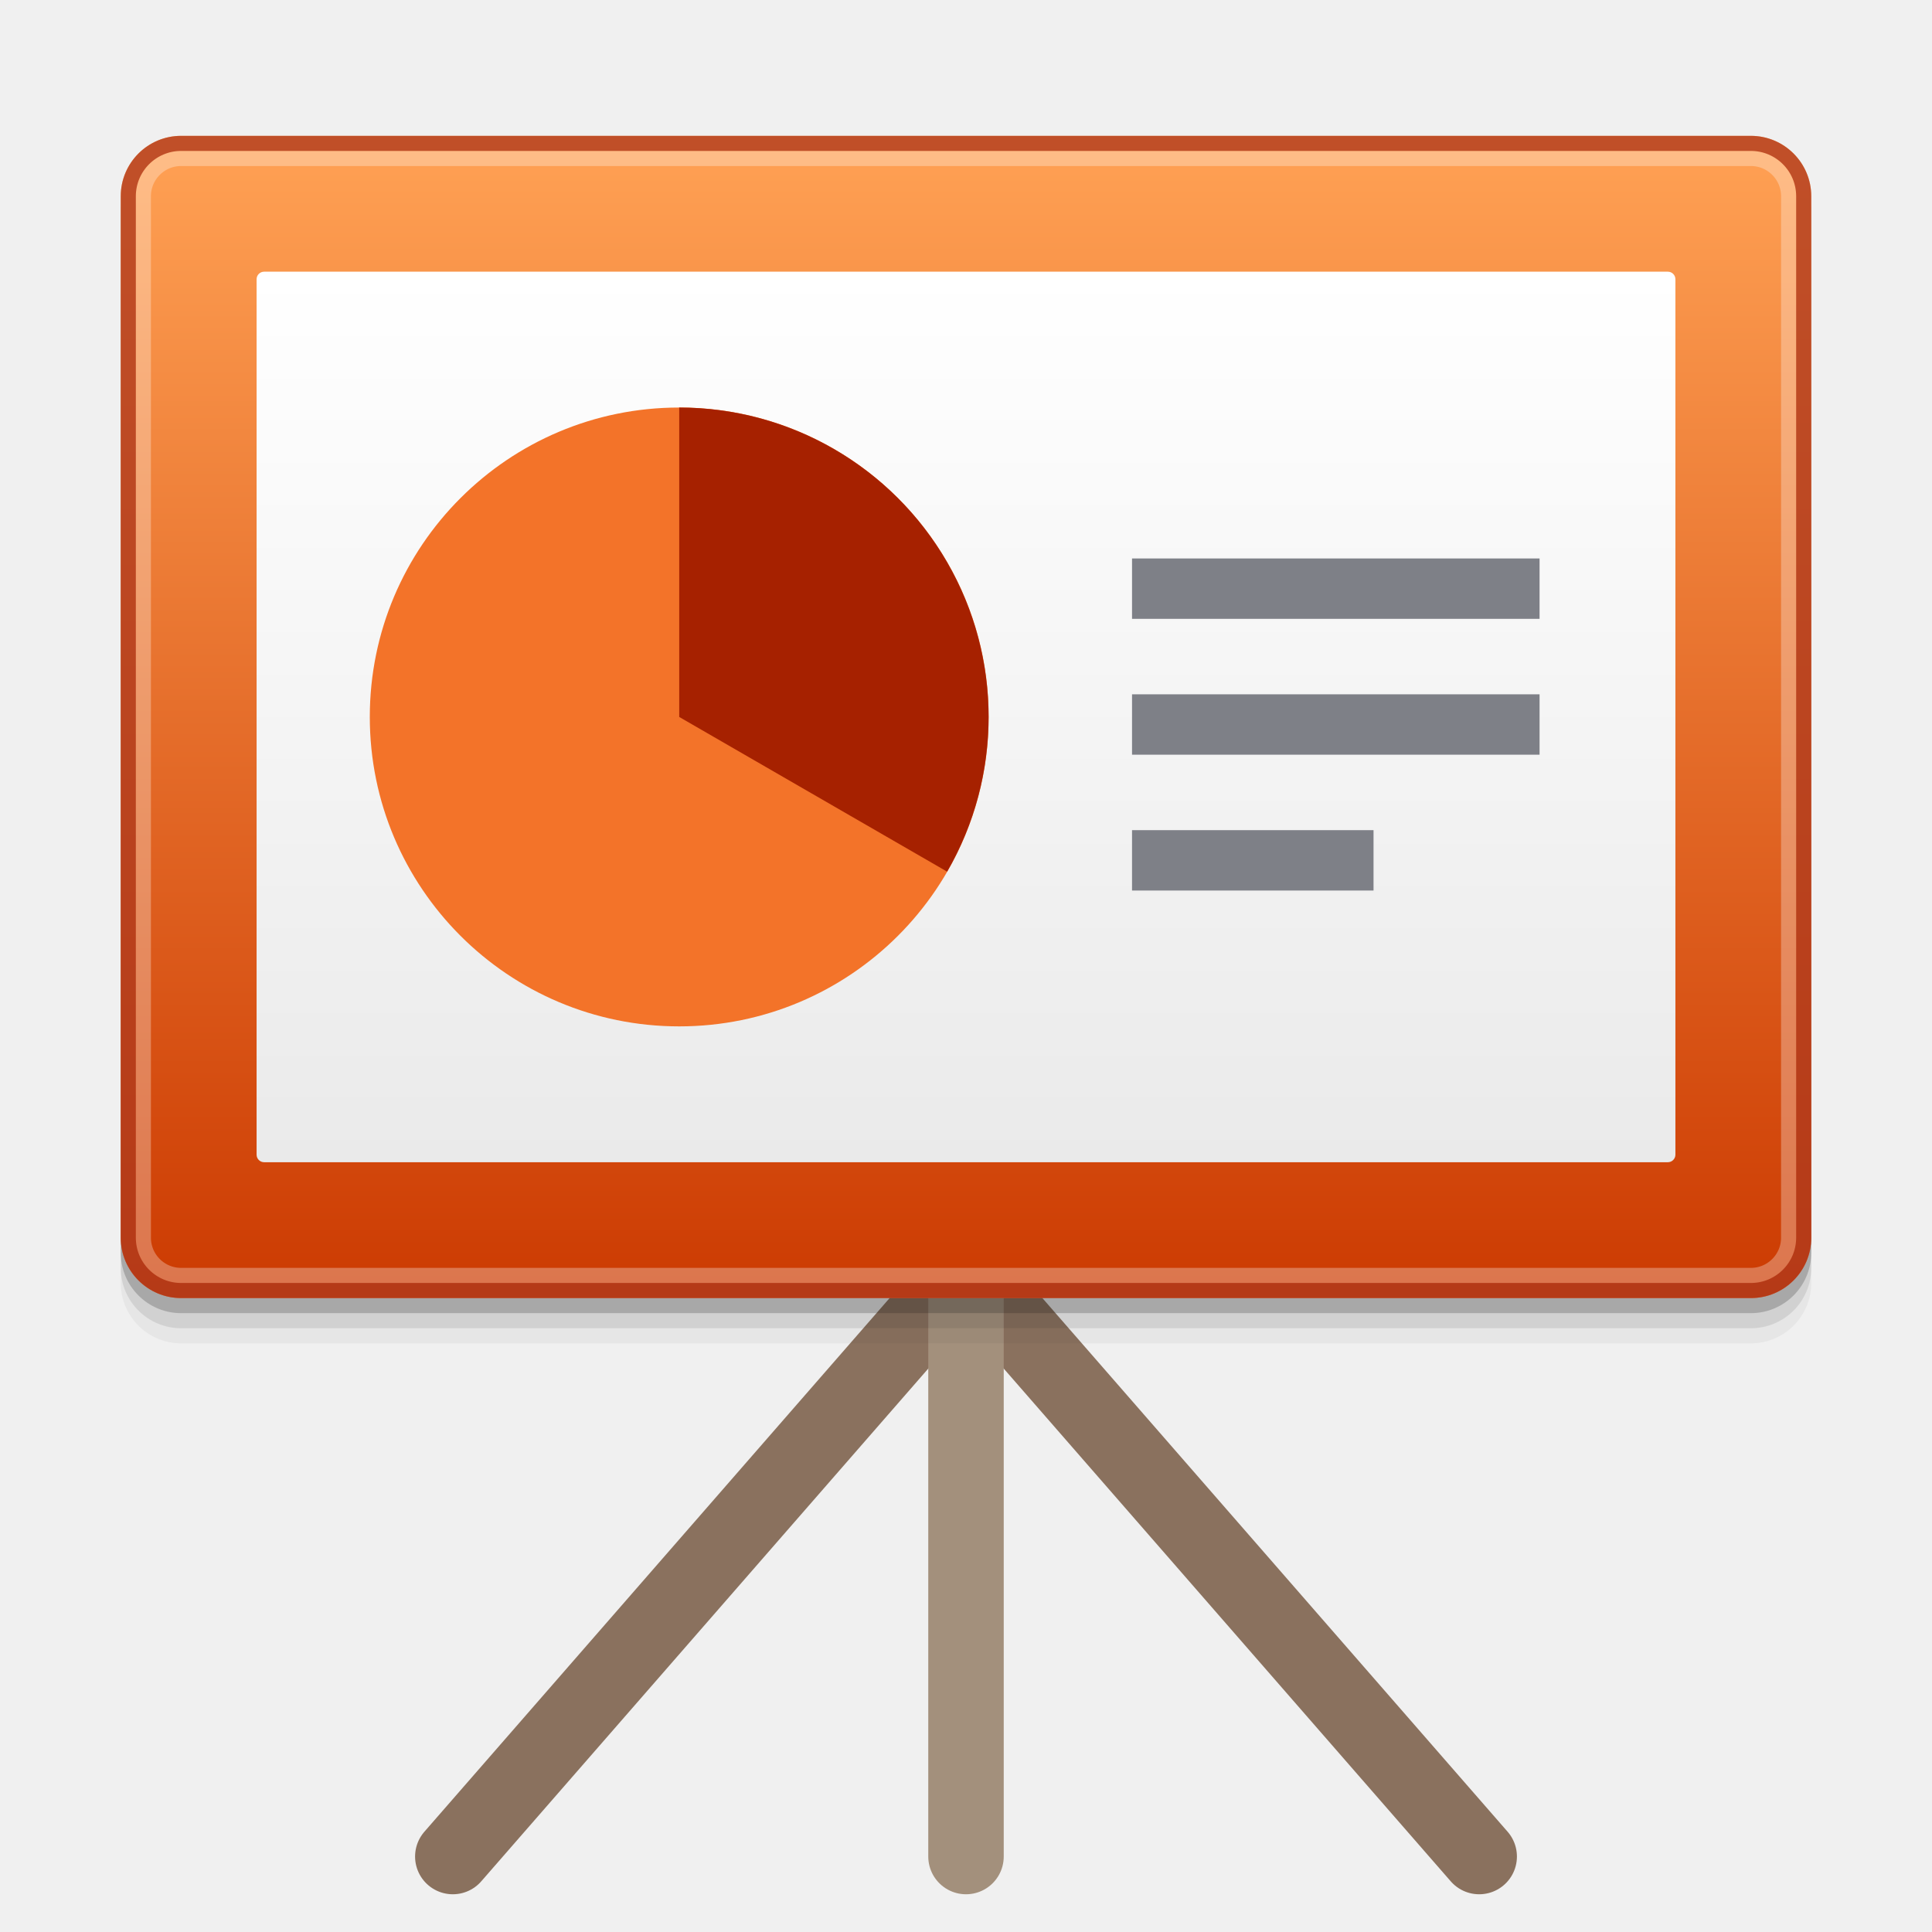
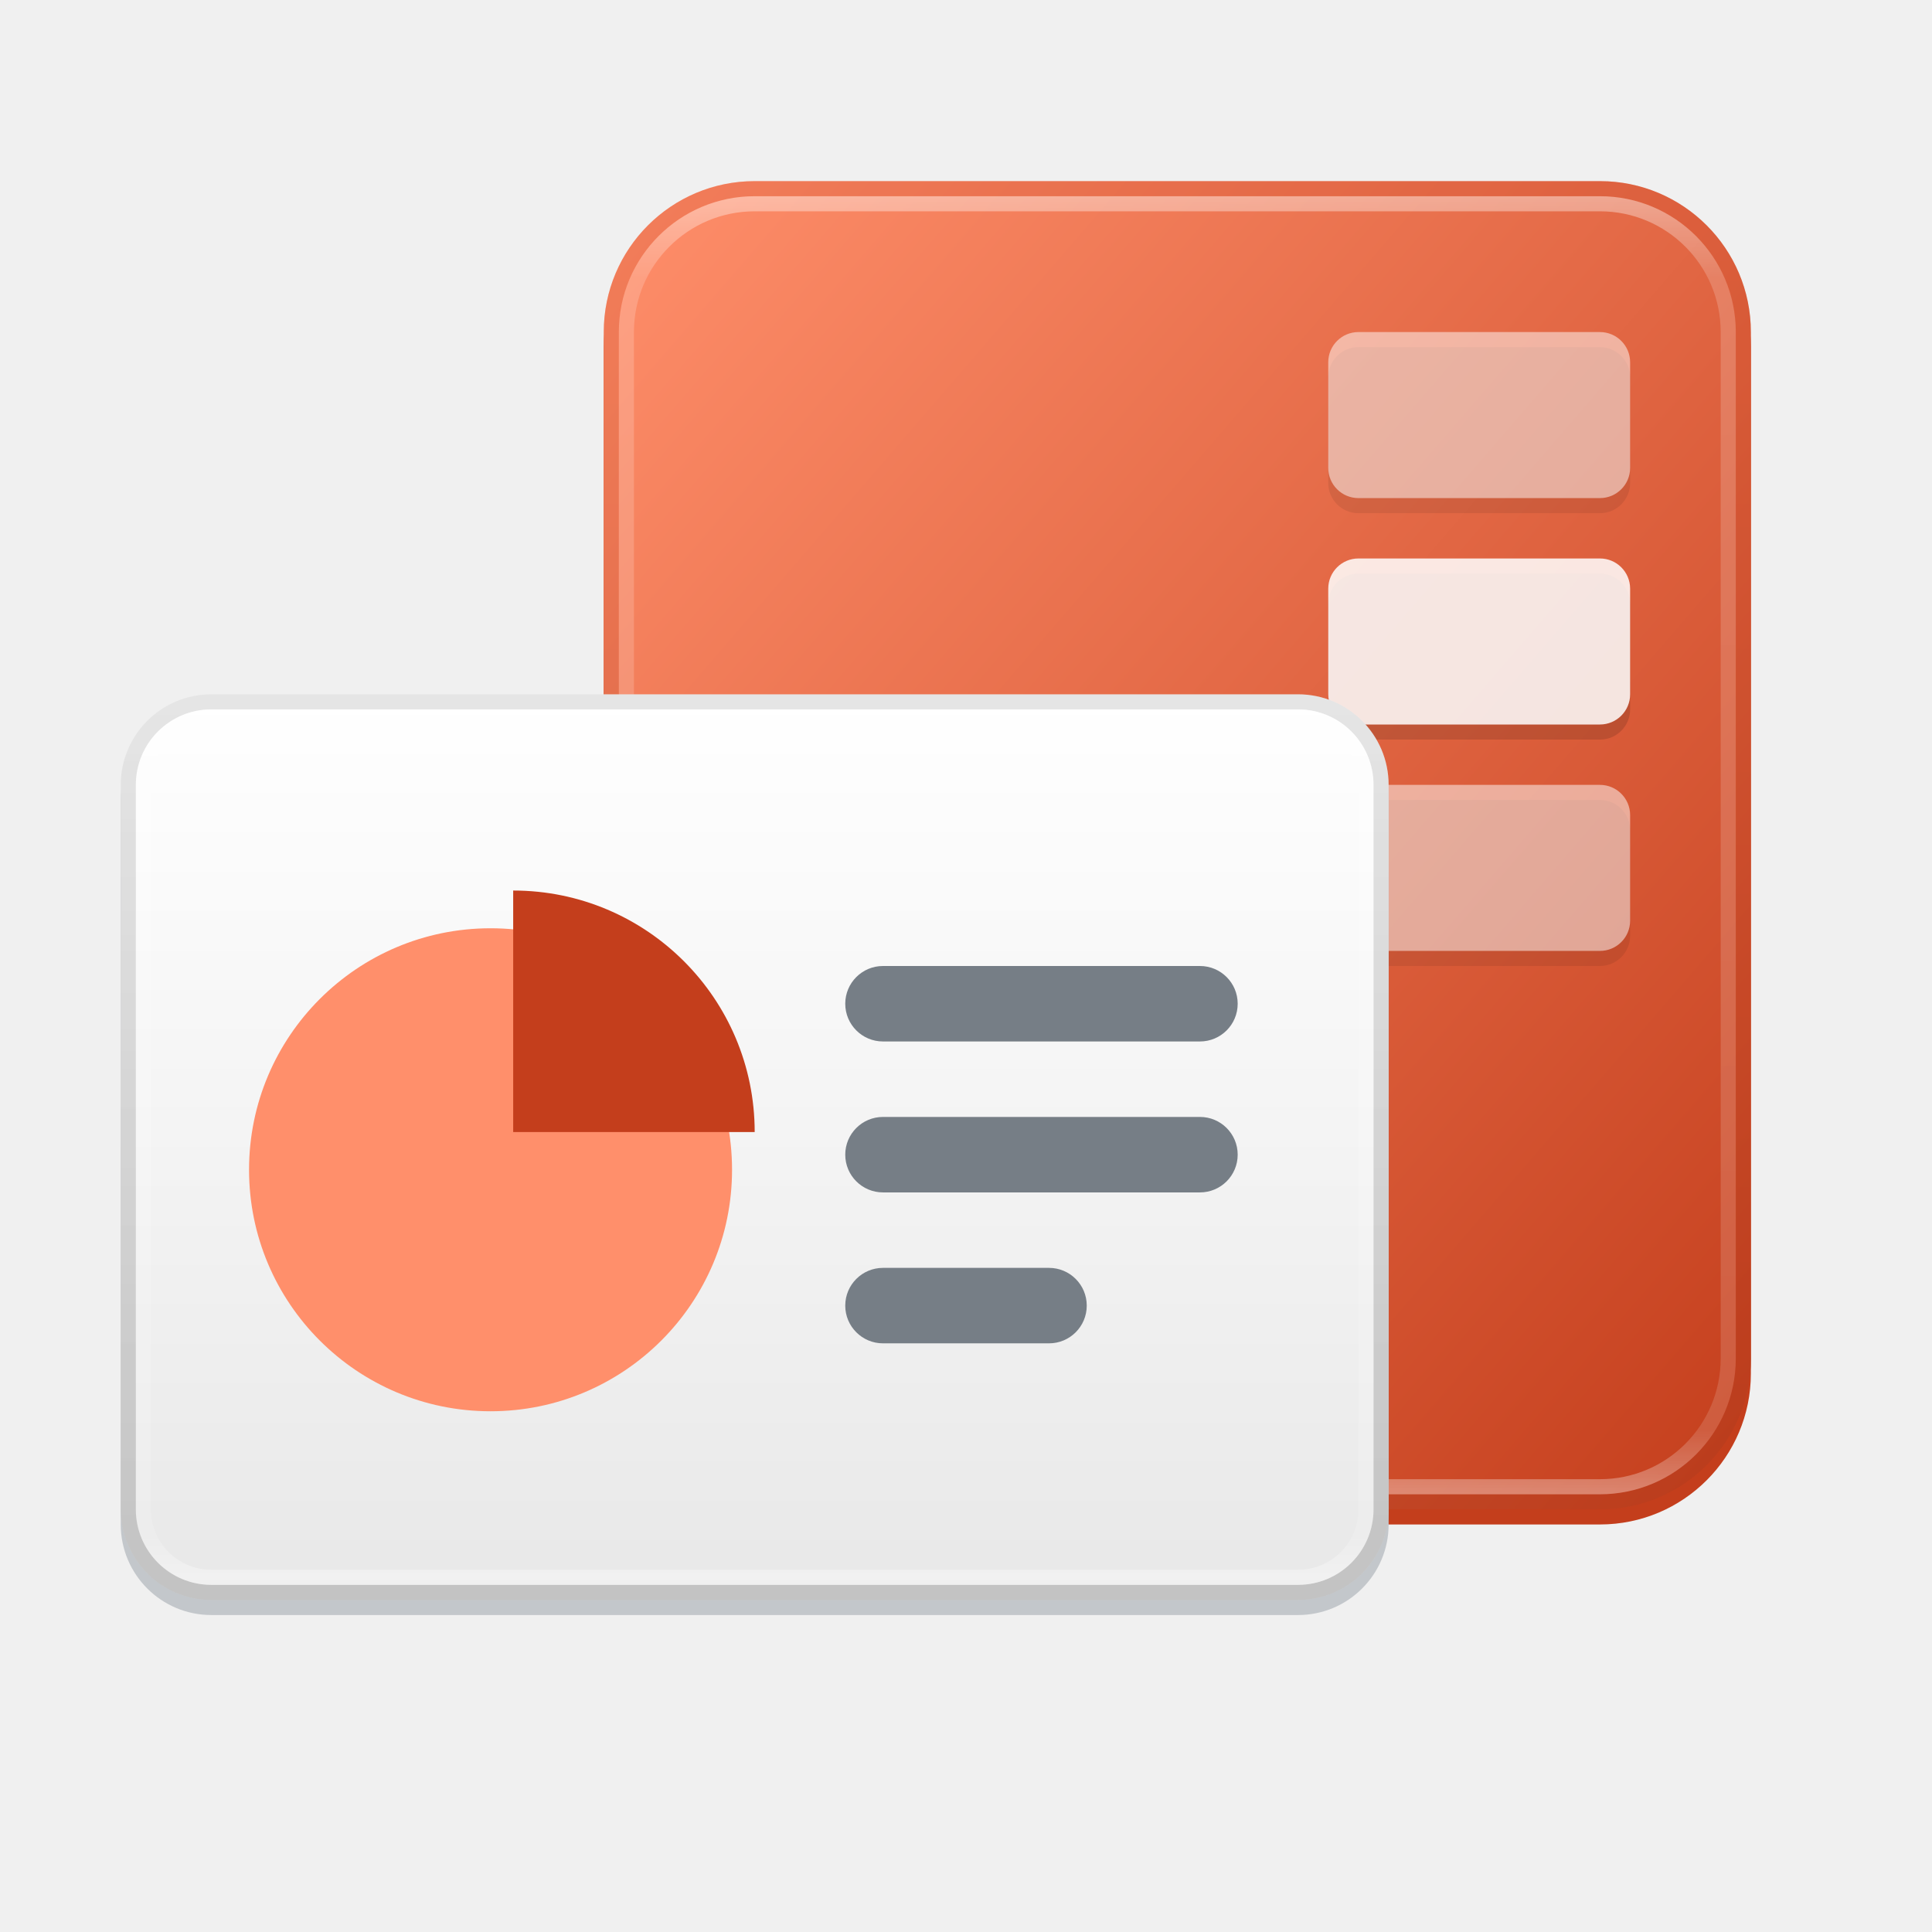
<svg xmlns="http://www.w3.org/2000/svg" width="128" height="128" viewBox="0 0 128 128">
-   <path d="M64.0 84L30.0 123M64.0 84L98.0 123" stroke="#8a715e" stroke-width="5" stroke-linecap="round" fill="none" />
-   <path d="M64.0 84V123" stroke="#a3907c" stroke-width="5" stroke-linecap="round" fill="none" />
  <defs>
-     <linearGradient id="g1" x1="0" y1="0" x2="0" y2="1">
-       <stop offset="0" stop-color="#ffa154" />
-       <stop offset="1" stop-color="#cc3b02" />
+     <filter id="sh" x="-20%" y="-20%" width="140%" height="150%">
+       <feGaussianBlur in="SourceAlpha" stdDeviation="1" />
+       <feOffset dy="1" />
+       <feComponentTransfer>
+         <feFuncA type="linear" slope=".3" />
+       </feComponentTransfer>
+       <feMerge>
+         <feMergeNode />
+         <feMergeNode in="SourceGraphic" />
+       </feMerge>
+     </filter>
+     <radialGradient id="sol">
+       <stop offset="0" stop-opacity="0" />
+       <stop offset="1" stop-opacity="0" />
+     </radialGradient>
+     <linearGradient id="hl" x1="0" y1="0" x2="0" y2="1">
+       <stop offset="0" stop-color="#fff" stop-opacity=".45" />
+       <stop offset=".063" stop-color="#fff" stop-opacity=".2" />
+       <stop offset=".95" stop-color="#fff" stop-opacity=".157" />
+       <stop offset="1" stop-color="#fff" stop-opacity=".392" />
    </linearGradient>
-     <clipPath id="c2">
-       <path d="M12 9H116A4 4 0 0 1 120 13V82A4 4 0 0 1 116 86H12A4 4 0 0 1 8 82V13A4 4 0 0 1 12 9Z" />
-     </clipPath>
-   </defs>
-   <path d="M12 9H116A4 4 0 0 1 120 13V82A4 4 0 0 1 116 86H12A4 4 0 0 1 8 82V13A4 4 0 0 1 12 9Z" fill="#181818" opacity="0.22" transform="translate(0 1)" />
-   <path d="M12 9H116A4 4 0 0 1 120 13V82A4 4 0 0 1 116 86H12A4 4 0 0 1 8 82V13A4 4 0 0 1 12 9Z" fill="#181818" opacity="0.1" transform="translate(0 2)" />
-   <path d="M12 9H116A4 4 0 0 1 120 13V82A4 4 0 0 1 116 86H12A4 4 0 0 1 8 82V13A4 4 0 0 1 12 9Z" fill="#181818" opacity="0.05" transform="translate(0 3)" />
-   <path d="M12 9H116A4 4 0 0 1 120 13V82A4 4 0 0 1 116 86H12A4 4 0 0 1 8 82V13A4 4 0 0 1 12 9Z" fill="url(#g1)" />
-   <g clip-path="url(#c2)" fill="none">
-     <path d="M12 9H116A4 4 0 0 1 120 13V82A4 4 0 0 1 116 86H12A4 4 0 0 1 8 82V13A4 4 0 0 1 12 9Z" stroke="#fff" stroke-opacity="0.3" stroke-width="4" />
-     <path d="M12 9H116A4 4 0 0 1 120 13V82A4 4 0 0 1 116 86H12A4 4 0 0 1 8 82V13A4 4 0 0 1 12 9Z" stroke="#a62100" stroke-opacity="0.7" stroke-width="2" />
-   </g>
-   <defs>
-     <linearGradient id="g3" x1="0" y1="0" x2="0" y2="1">
-       <stop offset="0" stop-color="#ffffff" />
-       <stop offset="1" stop-color="#eaeaea" />
+     <linearGradient id="bk" x1="0" y1="0" x2="1" y2="1">
+       <stop offset="0" stop-color="#ff8f6b" />
+       <stop offset="1" stop-color="#c43e1c" />
+     </linearGradient>
+     <linearGradient id="bks" x1="0" y1="0" x2="0" y2="1">
+       <stop offset="0" stop-color="#c43e1c" stop-opacity="1" />
+       <stop offset="1" stop-color="#8f2b12" stop-opacity="1" />
+     </linearGradient>
+     <linearGradient id="pp" x1="0" y1="0" x2="0" y2="1">
+       <stop offset="0" stop-color="#ffffff" stop-opacity="1" />
+       <stop offset="1" stop-color="#e8e8e8" stop-opacity="1" />
+     </linearGradient>
+     <linearGradient id="pps" x1="0" y1="0" x2="0" y2="1">
+       <stop offset="0" stop-color="#000" stop-opacity="0.1" />
+       <stop offset="1" stop-color="#000" stop-opacity="0.16" />
+     </linearGradient>
+     <linearGradient id="ac" x1="0" y1="0" x2="0" y2="1">
+       <stop offset="0" stop-color="#ff8f6b" stop-opacity="1" />
+       <stop offset="1" stop-color="#c43e1c" stop-opacity="1" />
    </linearGradient>
  </defs>
-   <rect x="17" y="18" width="94" height="59" rx="0.5" fill="url(#g3)" />
-   <circle cx="45" cy="47.5" r="20.5" fill="#f37329" />
-   <path d="M45 47.5V27.0A20.5 20.5 0 0 1 62.75 57.75Z" fill="#a62100" />
-   <path d="M75 37h27v4h-27ZM75 46h27v4h-27ZM75 55h16v4h-16Z" fill="#7e8087" />
+   <rect x="40" y="13" width="76" height="88" rx="10" fill="#c43e1c" />
+   <rect x="40" y="12" width="76" height="88" rx="10" fill="url(#bk)" />
+   <rect x="40.5" y="12.5" width="75" height="87" rx="9.5" fill="none" stroke="url(#bks)" stroke-width="1" opacity="0.2" />
+   <rect x="41.5" y="13.5" width="73" height="85" rx="8.5" fill="none" stroke="url(#hl)" stroke-width="1" opacity=".9" />
+   <g transform="translate(0,1)" opacity=".16">
+     <rect x="88" y="22" width="20" height="11" rx="2" fill="#000" opacity=".5" />
+   </g>
+   <rect x="88" y="22" width="20" height="11" rx="2" fill="#fff" opacity=".5" />
+   <g transform="translate(0,1)" opacity=".16">
+     <rect x="88" y="37" width="20" height="11" rx="2" fill="#000" opacity=".85" />
+   </g>
+   <rect x="88" y="37" width="20" height="11" rx="2" fill="#fff" opacity=".85" />
+   <g transform="translate(0,1)" opacity=".16">
+     <rect x="88" y="52" width="20" height="11" rx="2" fill="#000" opacity=".5" />
+   </g>
+   <rect x="88" y="52" width="20" height="11" rx="2" fill="#fff" opacity=".5" />
+   <rect x="8" y="47" width="84" height="60" rx="6" fill="#c3c7cb" />
+   <rect x="8" y="46" width="84" height="60" rx="6" fill="url(#pp)" />
+   <rect x="8.5" y="46.5" width="83" height="59" rx="5.5" fill="none" stroke="url(#pps)" stroke-width="1" opacity="1" />
+   <rect x="9.5" y="47.5" width="81" height="57" rx="4.5" fill="none" stroke="url(#hl)" stroke-width="1" opacity=".9" />
+   <circle cx="32.5" cy="77.5" r="16" fill="#ff8f6b" />
+   <path d="M34,75 L34,59 A16,16 0 0 1 50,75 Z" fill="#c43e1c" />
+   <rect x="56" y="64" width="26" height="5" rx="2.5" fill="#767e86" />
+   <rect x="56" y="74" width="26" height="5" rx="2.5" fill="#767e86" />
+   <rect x="56" y="84" width="16" height="5" rx="2.5" fill="#767e86" />
</svg>
